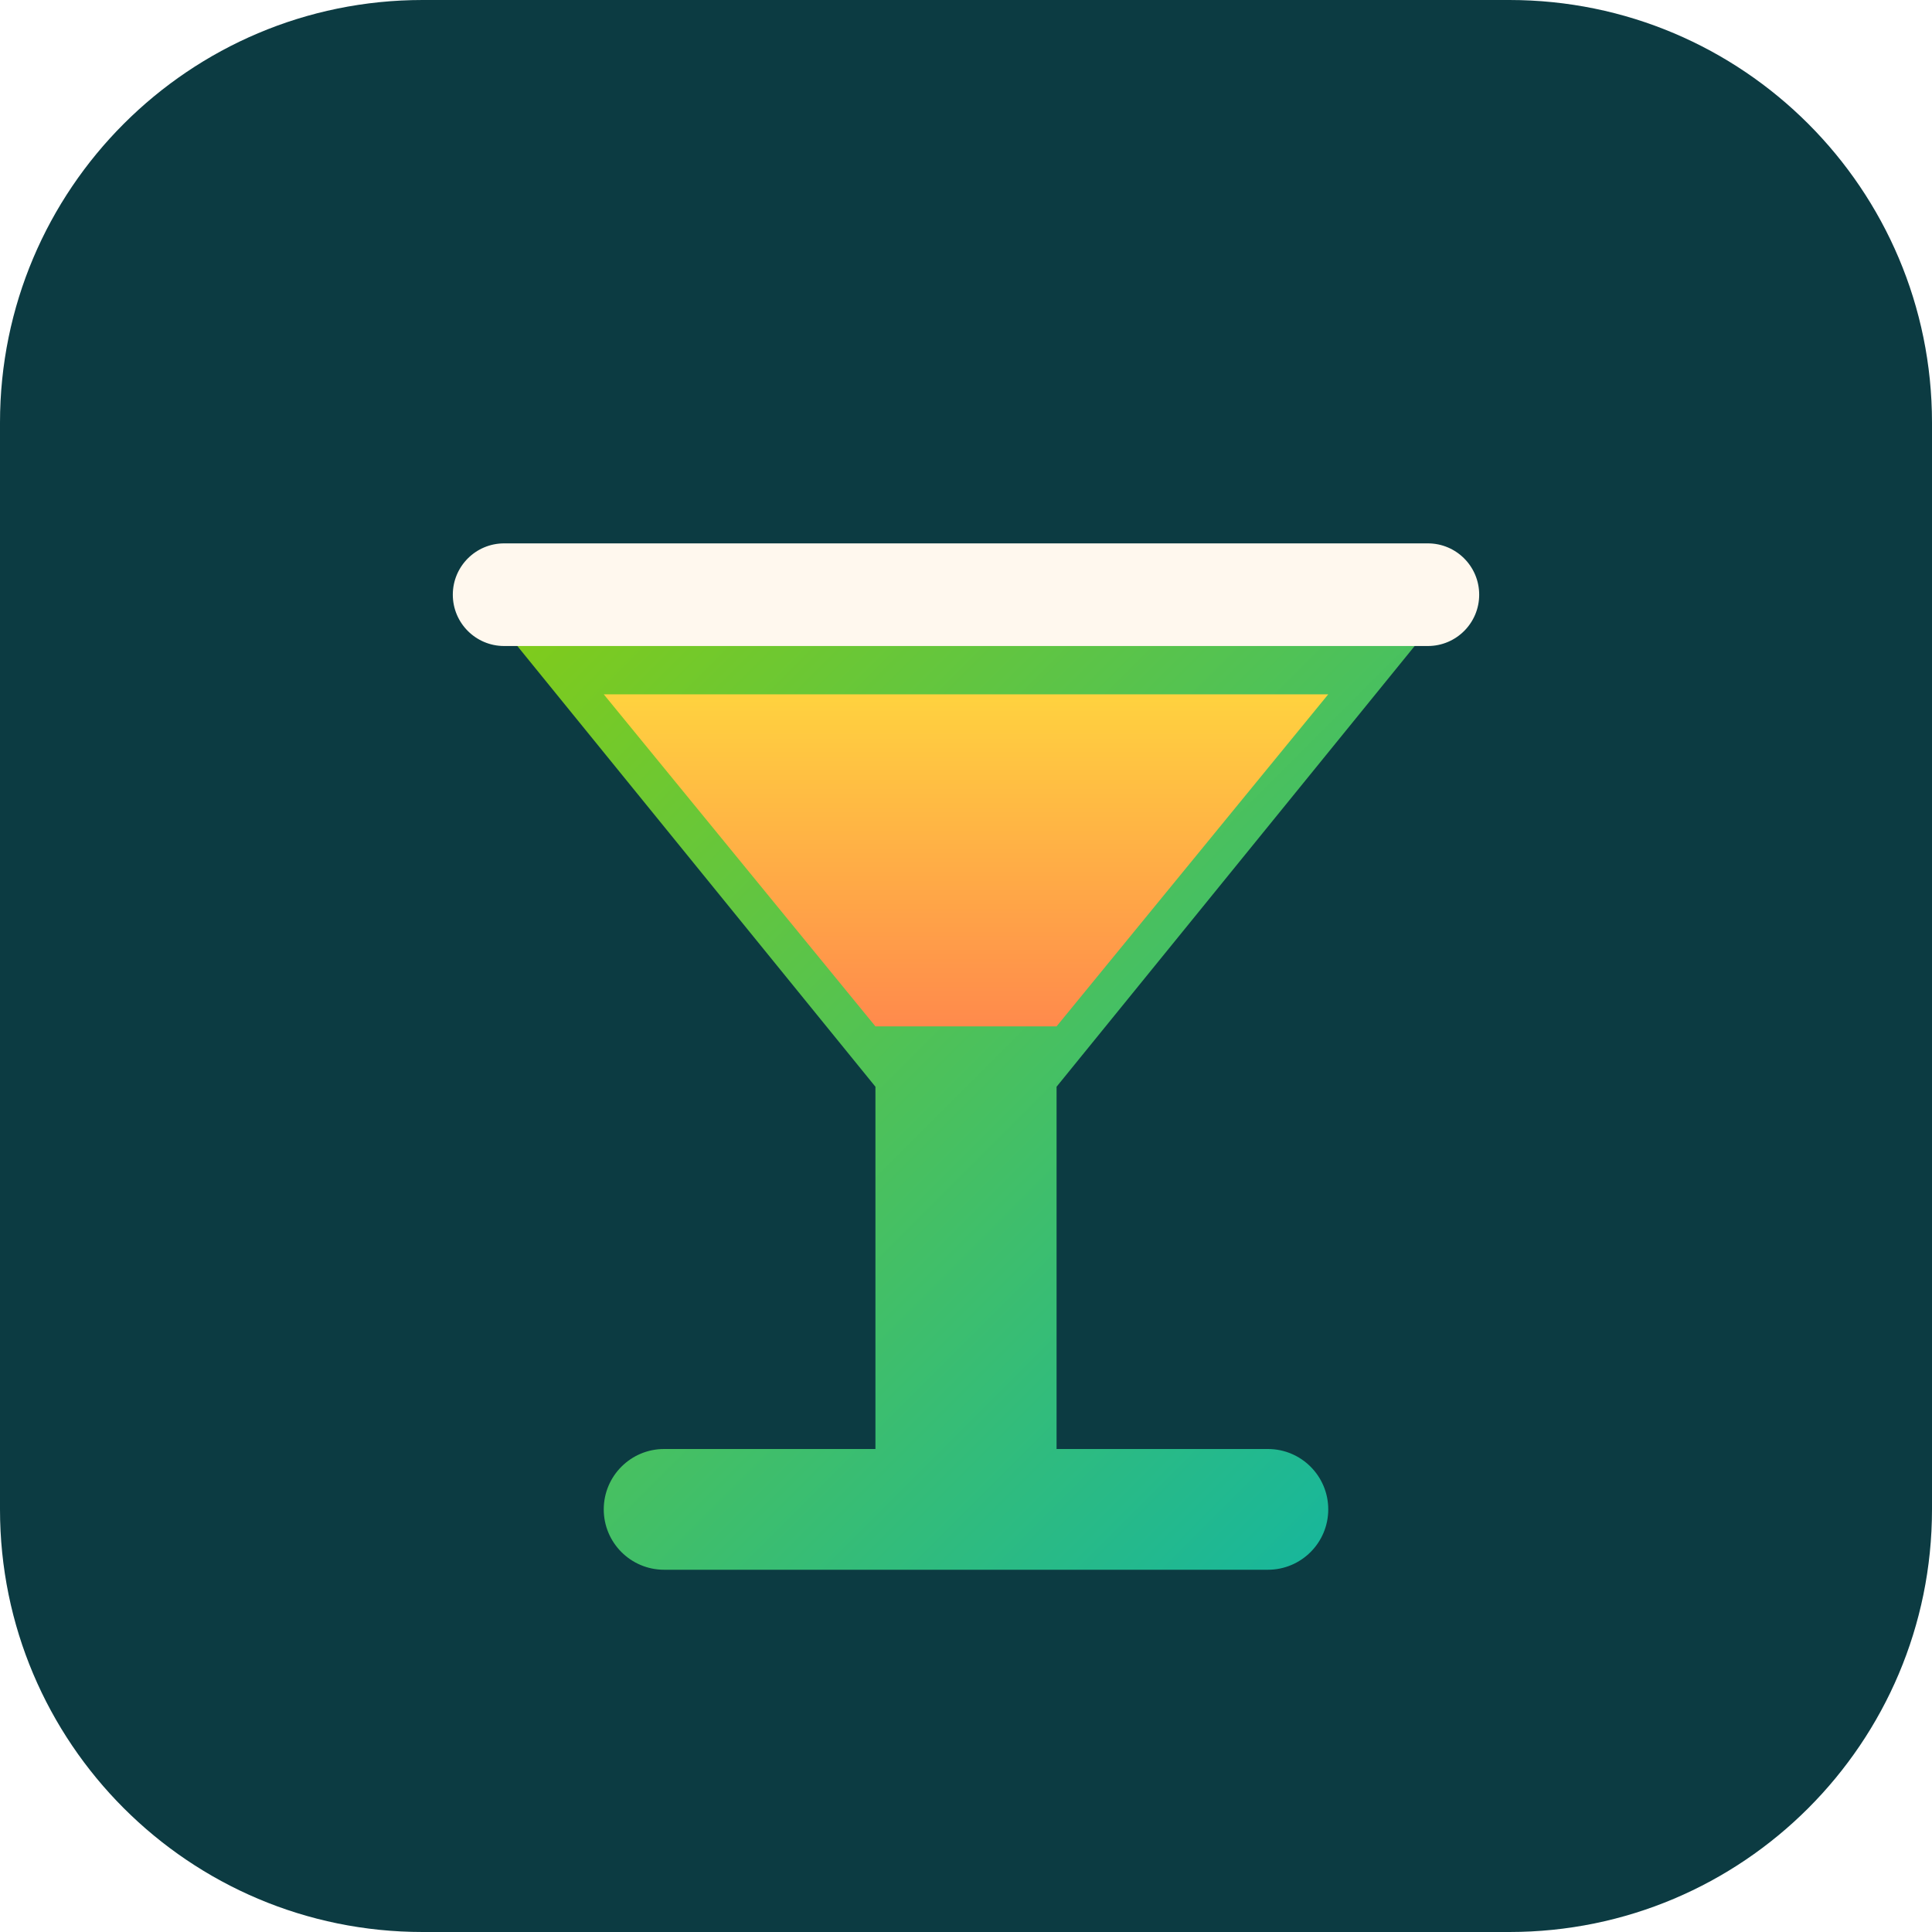
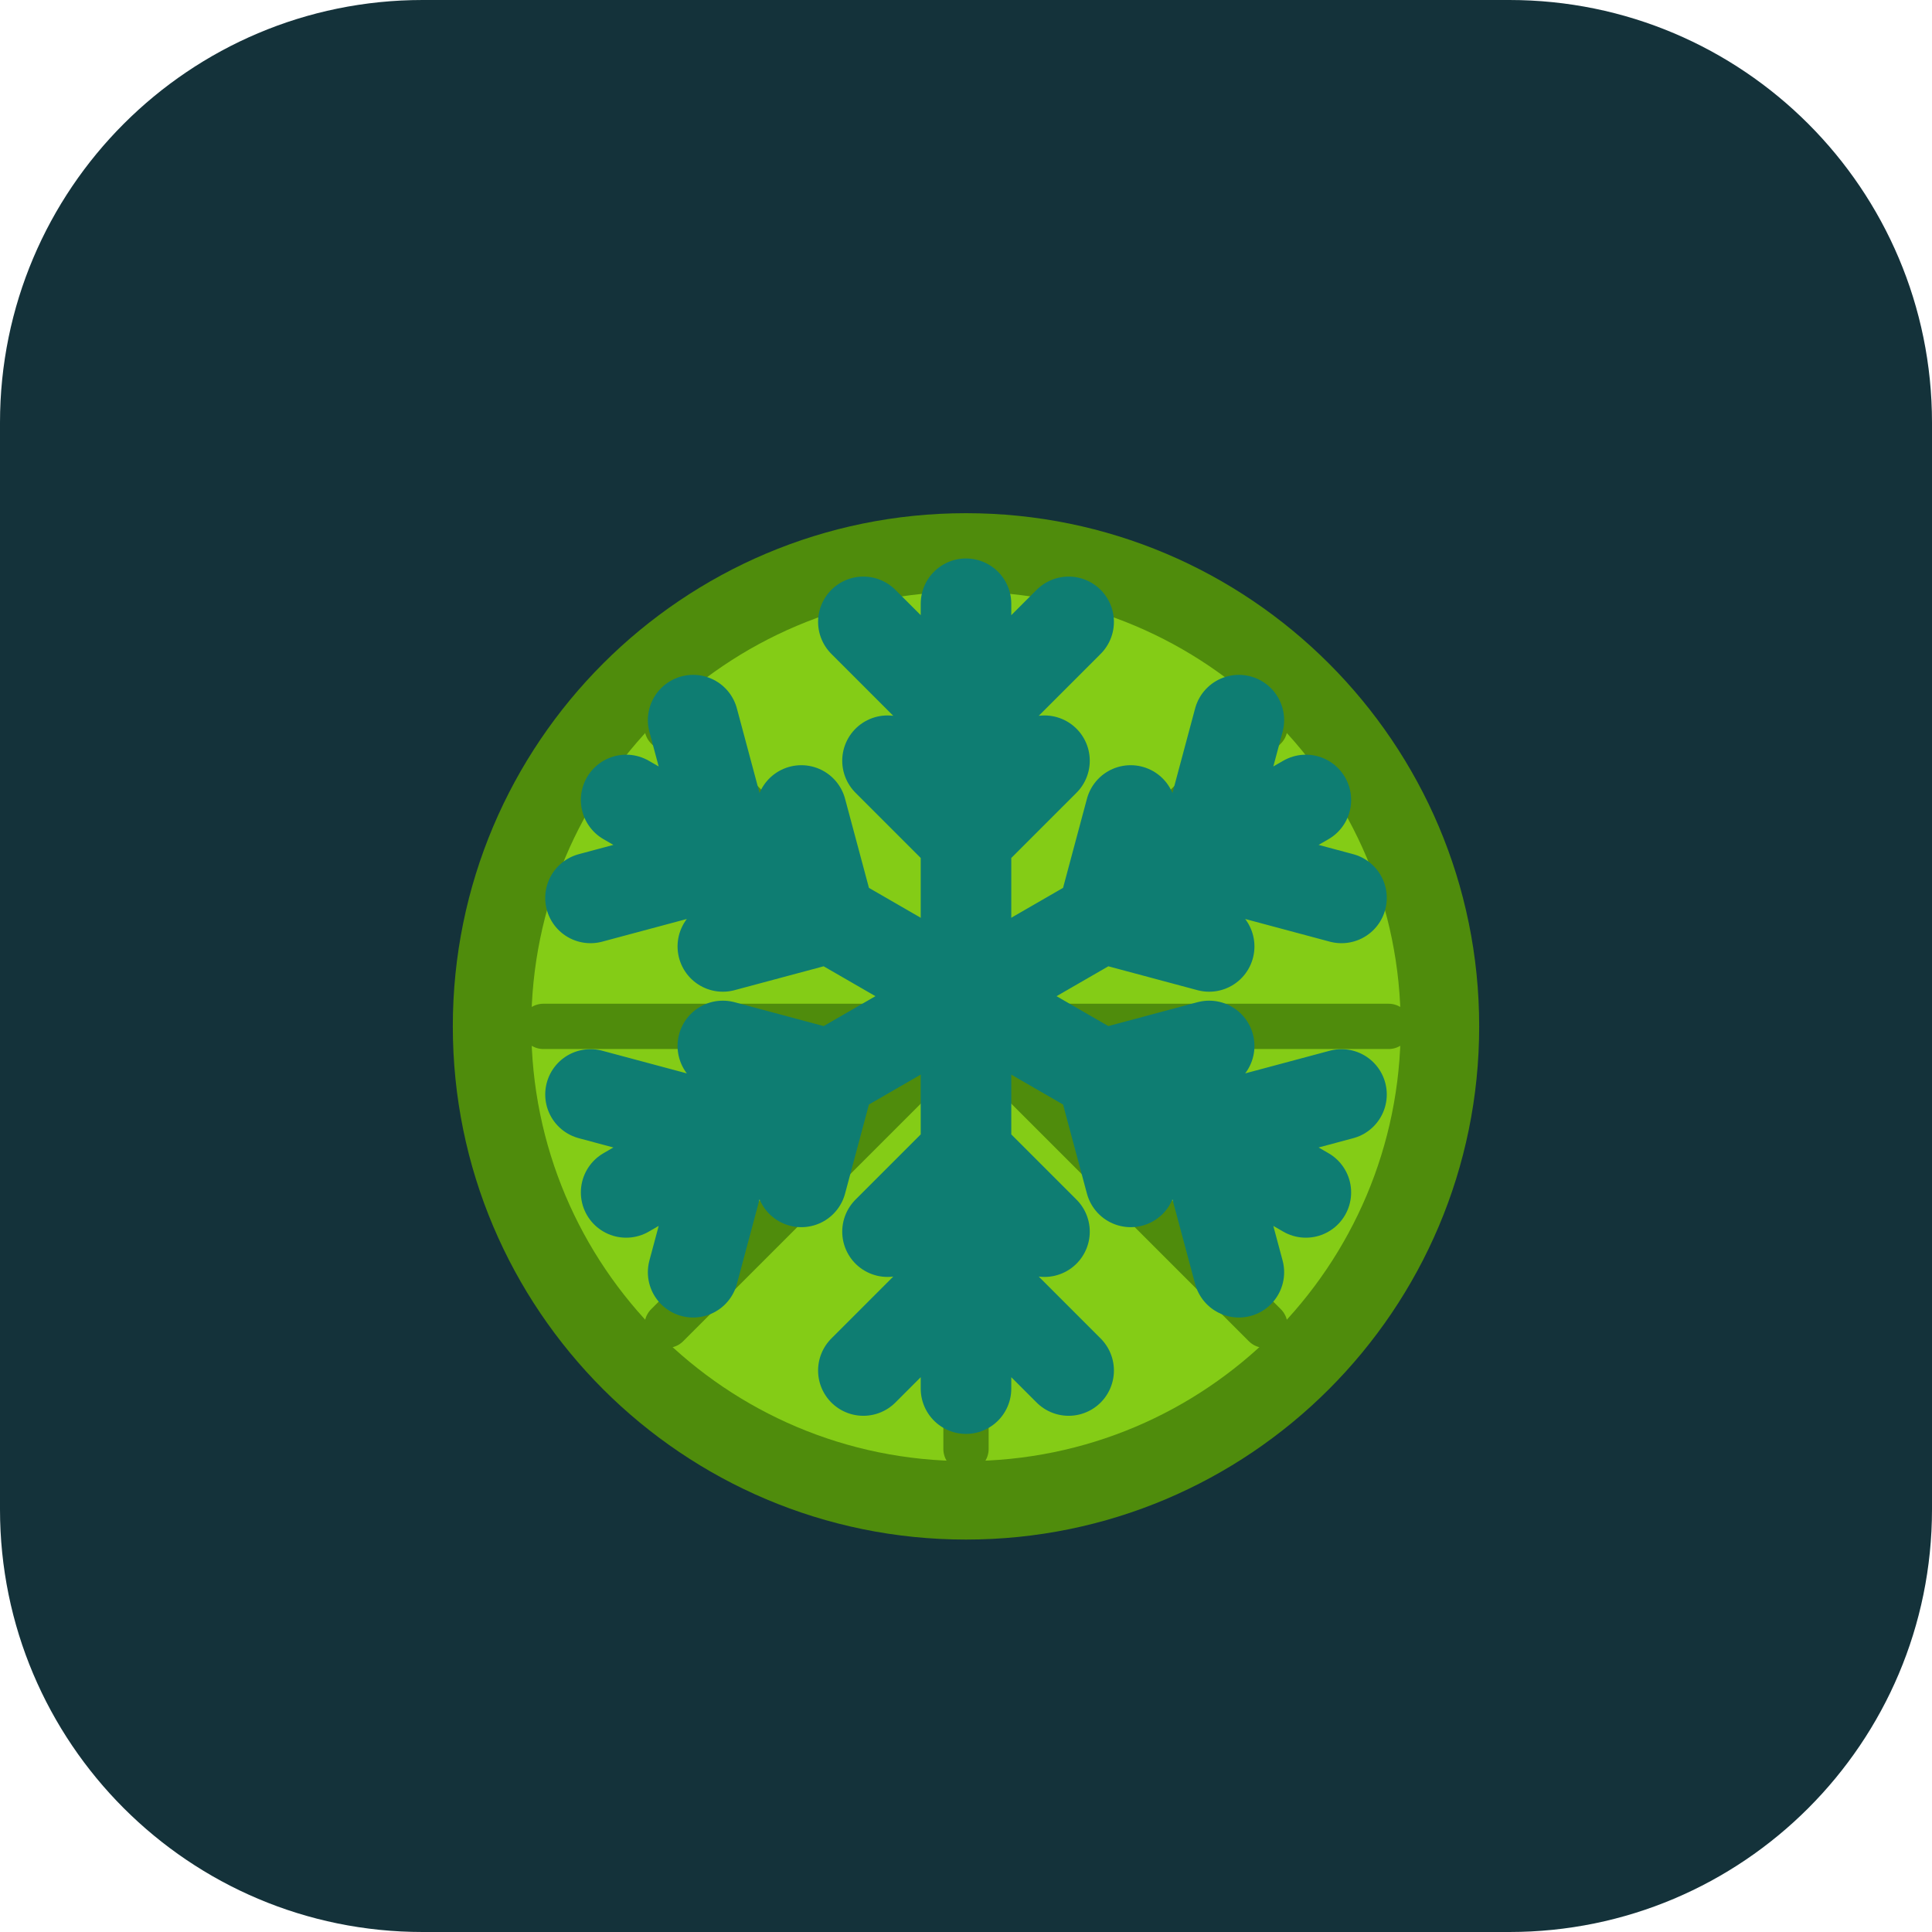
<svg xmlns="http://www.w3.org/2000/svg" viewBox="0 0 64 64">
  <defs>
-     <linearGradient id="g" x1="0" y1="0" x2="1" y2="1">
-       <stop offset="0" stop-color="#84cc16" />
-       <stop offset="1" stop-color="#0fb5a6" />
-     </linearGradient>
-     <linearGradient id="d" x1="0" y1="0" x2="0" y2="1">
-       <stop offset="0" stop-color="#ffd23f" />
-       <stop offset="1" stop-color="#ff8a4c" />
-     </linearGradient>
+     <path id="fArm" d="M32 33 V20 M32 24 l3.4 -3.4 M32 24 l-3.4 -3.4 M32 27.8 l2.6 -2.6 M32 27.8 l-2.6 -2.6" />
  </defs>
-   <rect width="64" height="64" rx="14" fill="#0c3b42" />
-   <path d="M16 20 h32 l-13 16 v12 h7 a2 2 0 0 1 0 4 H22 a2 2 0 0 1 0-4 h7 V36 Z" fill="url(#g)" />
-   <path d="M20 23 h24 l-9 11 h-6 Z" fill="url(#d)" />
-   <rect x="15" y="18" width="34" height="3.4" rx="1.7" fill="#fff8ee" />
+   <rect width="64" height="64" rx="14" fill="#14323a" />
+   <circle cx="32" cy="34" r="17" fill="#4f8c0c" />
+   <circle cx="32" cy="34" r="14.4" fill="#84cc16" />
+   <path d="M32 34 L46 34 M32 34 L41.9 24.1 M32 34 L32 20 M32 34 L22.1 24.1 M32 34 L18 34 M32 34 L22.1 43.9 M32 34 L32 48 M32 34 L41.9 43.9" stroke="#4f8c0c" stroke-width="1.5" stroke-linecap="round" />
+   <g stroke="#0e7d72" stroke-width="3" stroke-linecap="round" fill="none">
+     <use href="#fArm" />
+     <use href="#fArm" transform="rotate(60 32 33)" />
+     <use href="#fArm" transform="rotate(120 32 33)" />
+     <use href="#fArm" transform="rotate(180 32 33)" />
+     <use href="#fArm" transform="rotate(240 32 33)" />
+     <use href="#fArm" transform="rotate(300 32 33)" />
+   </g>
</svg>
